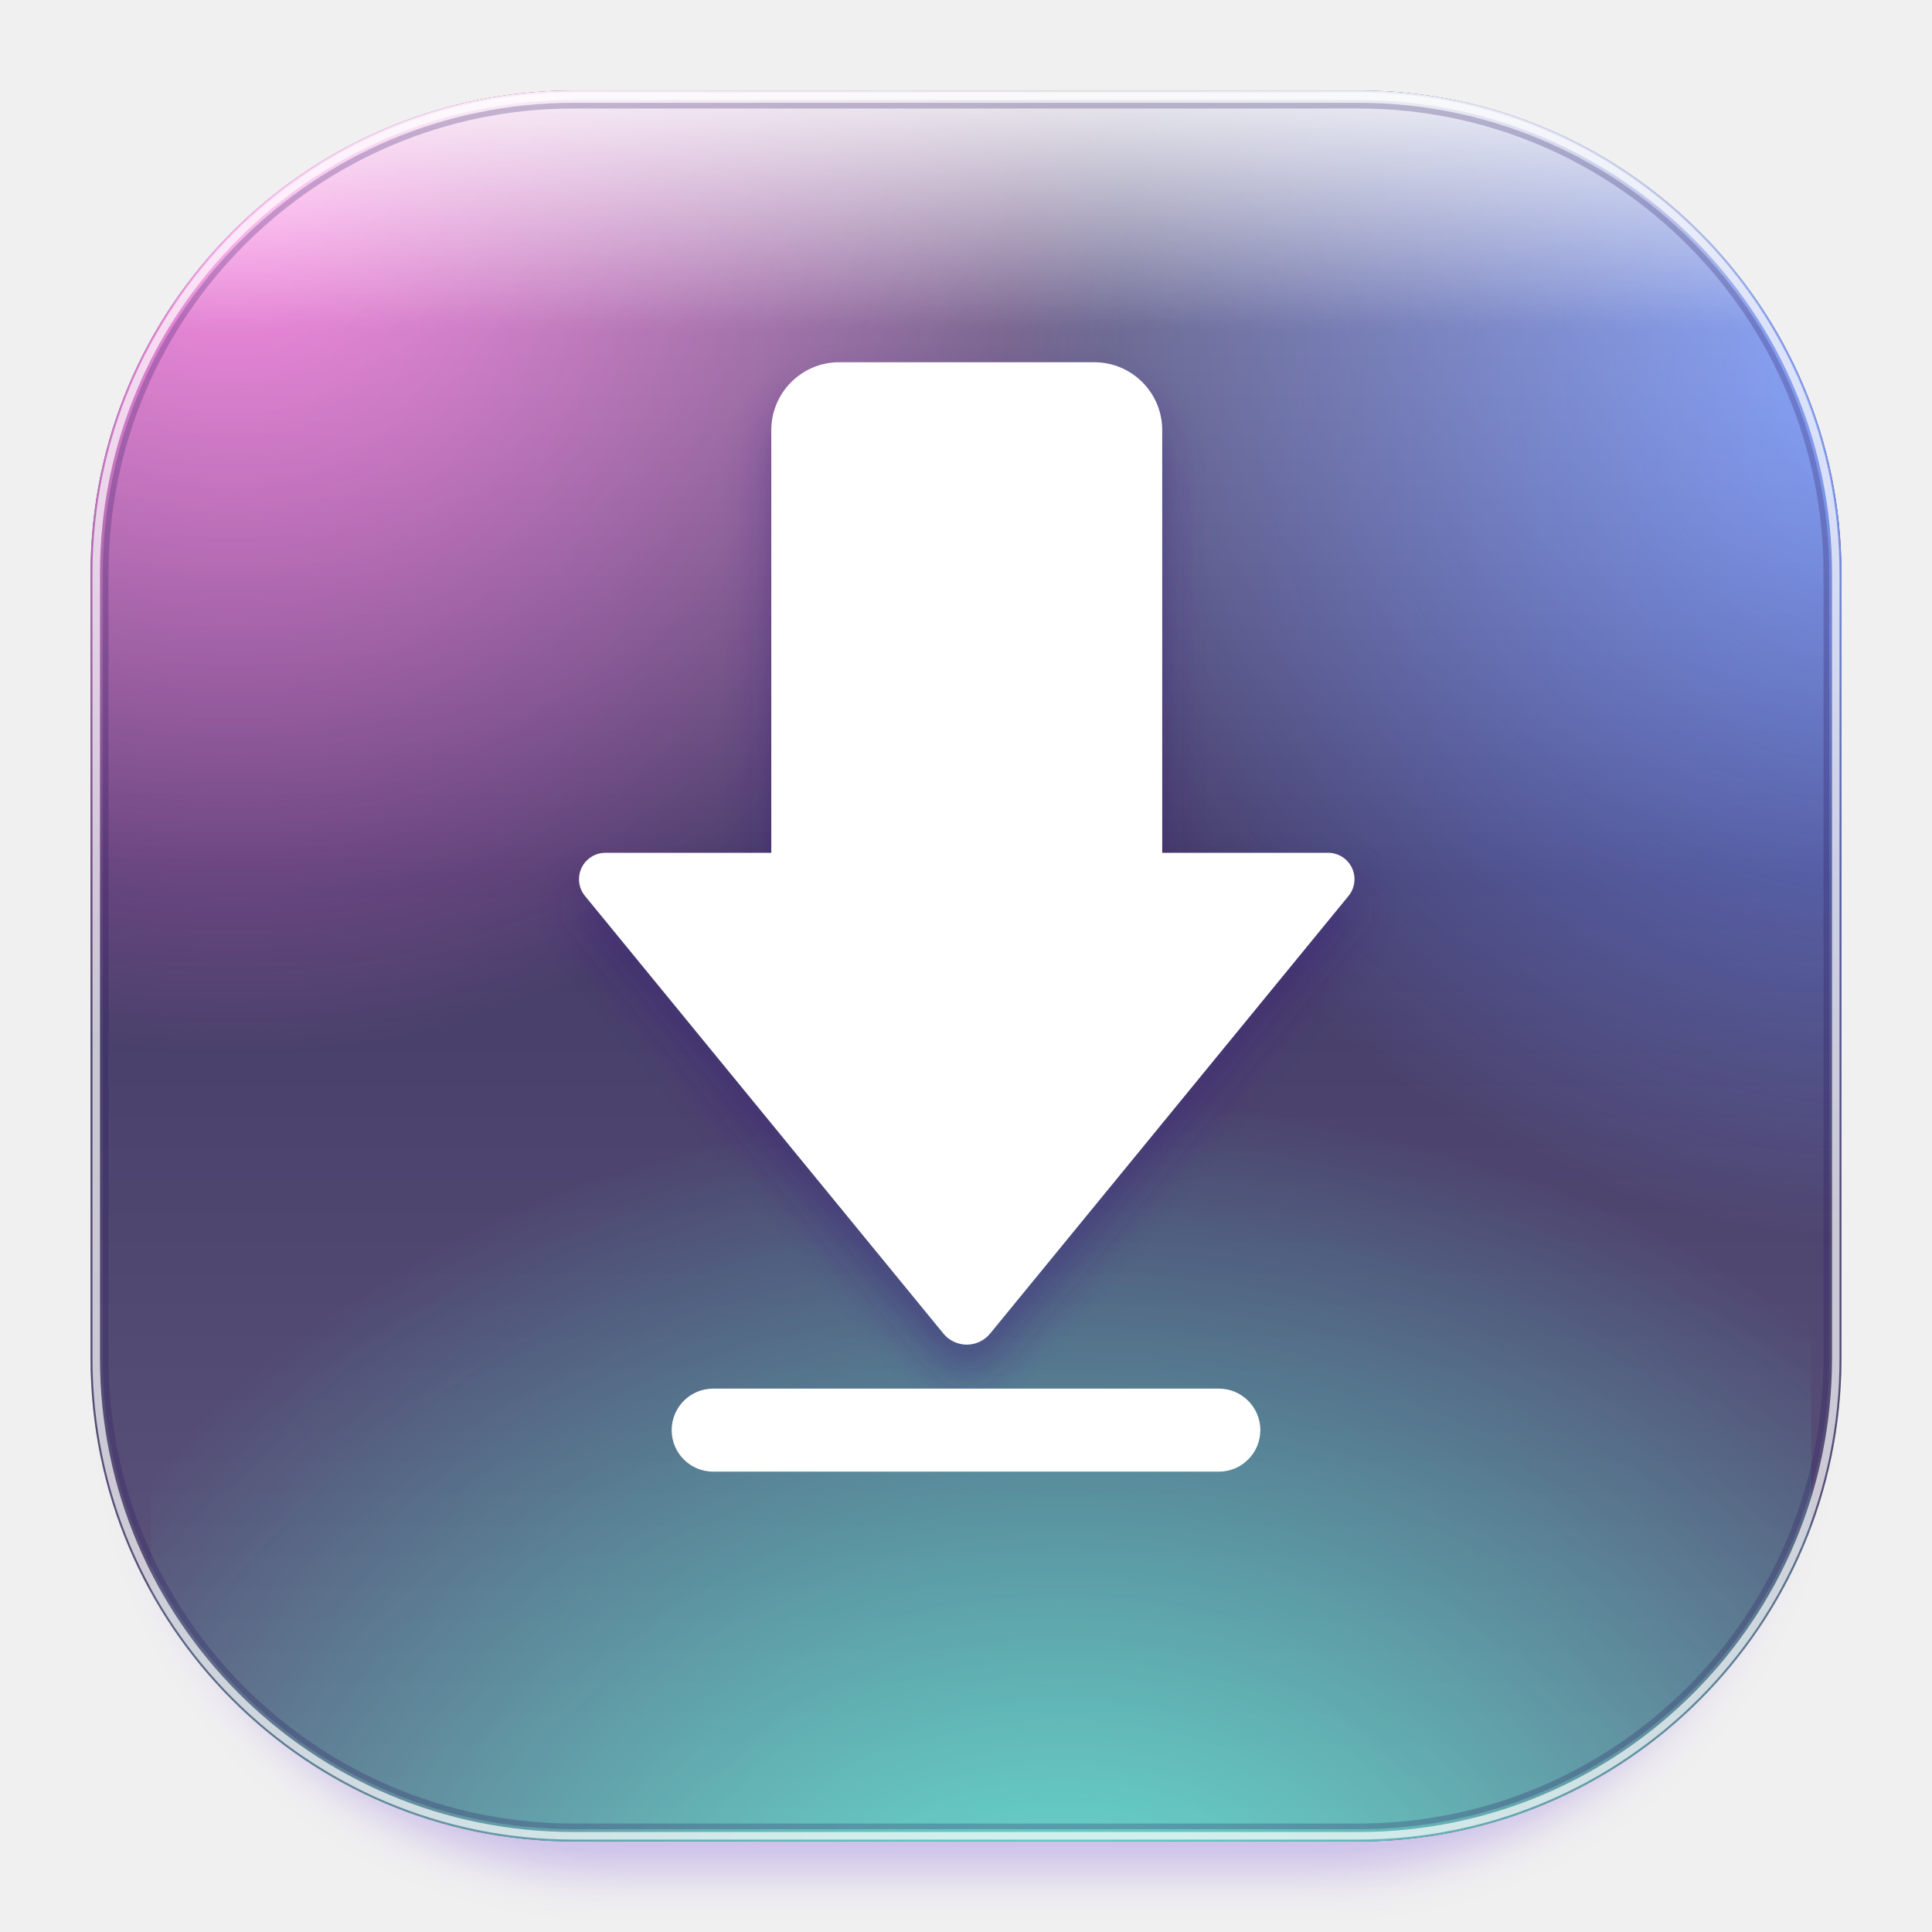
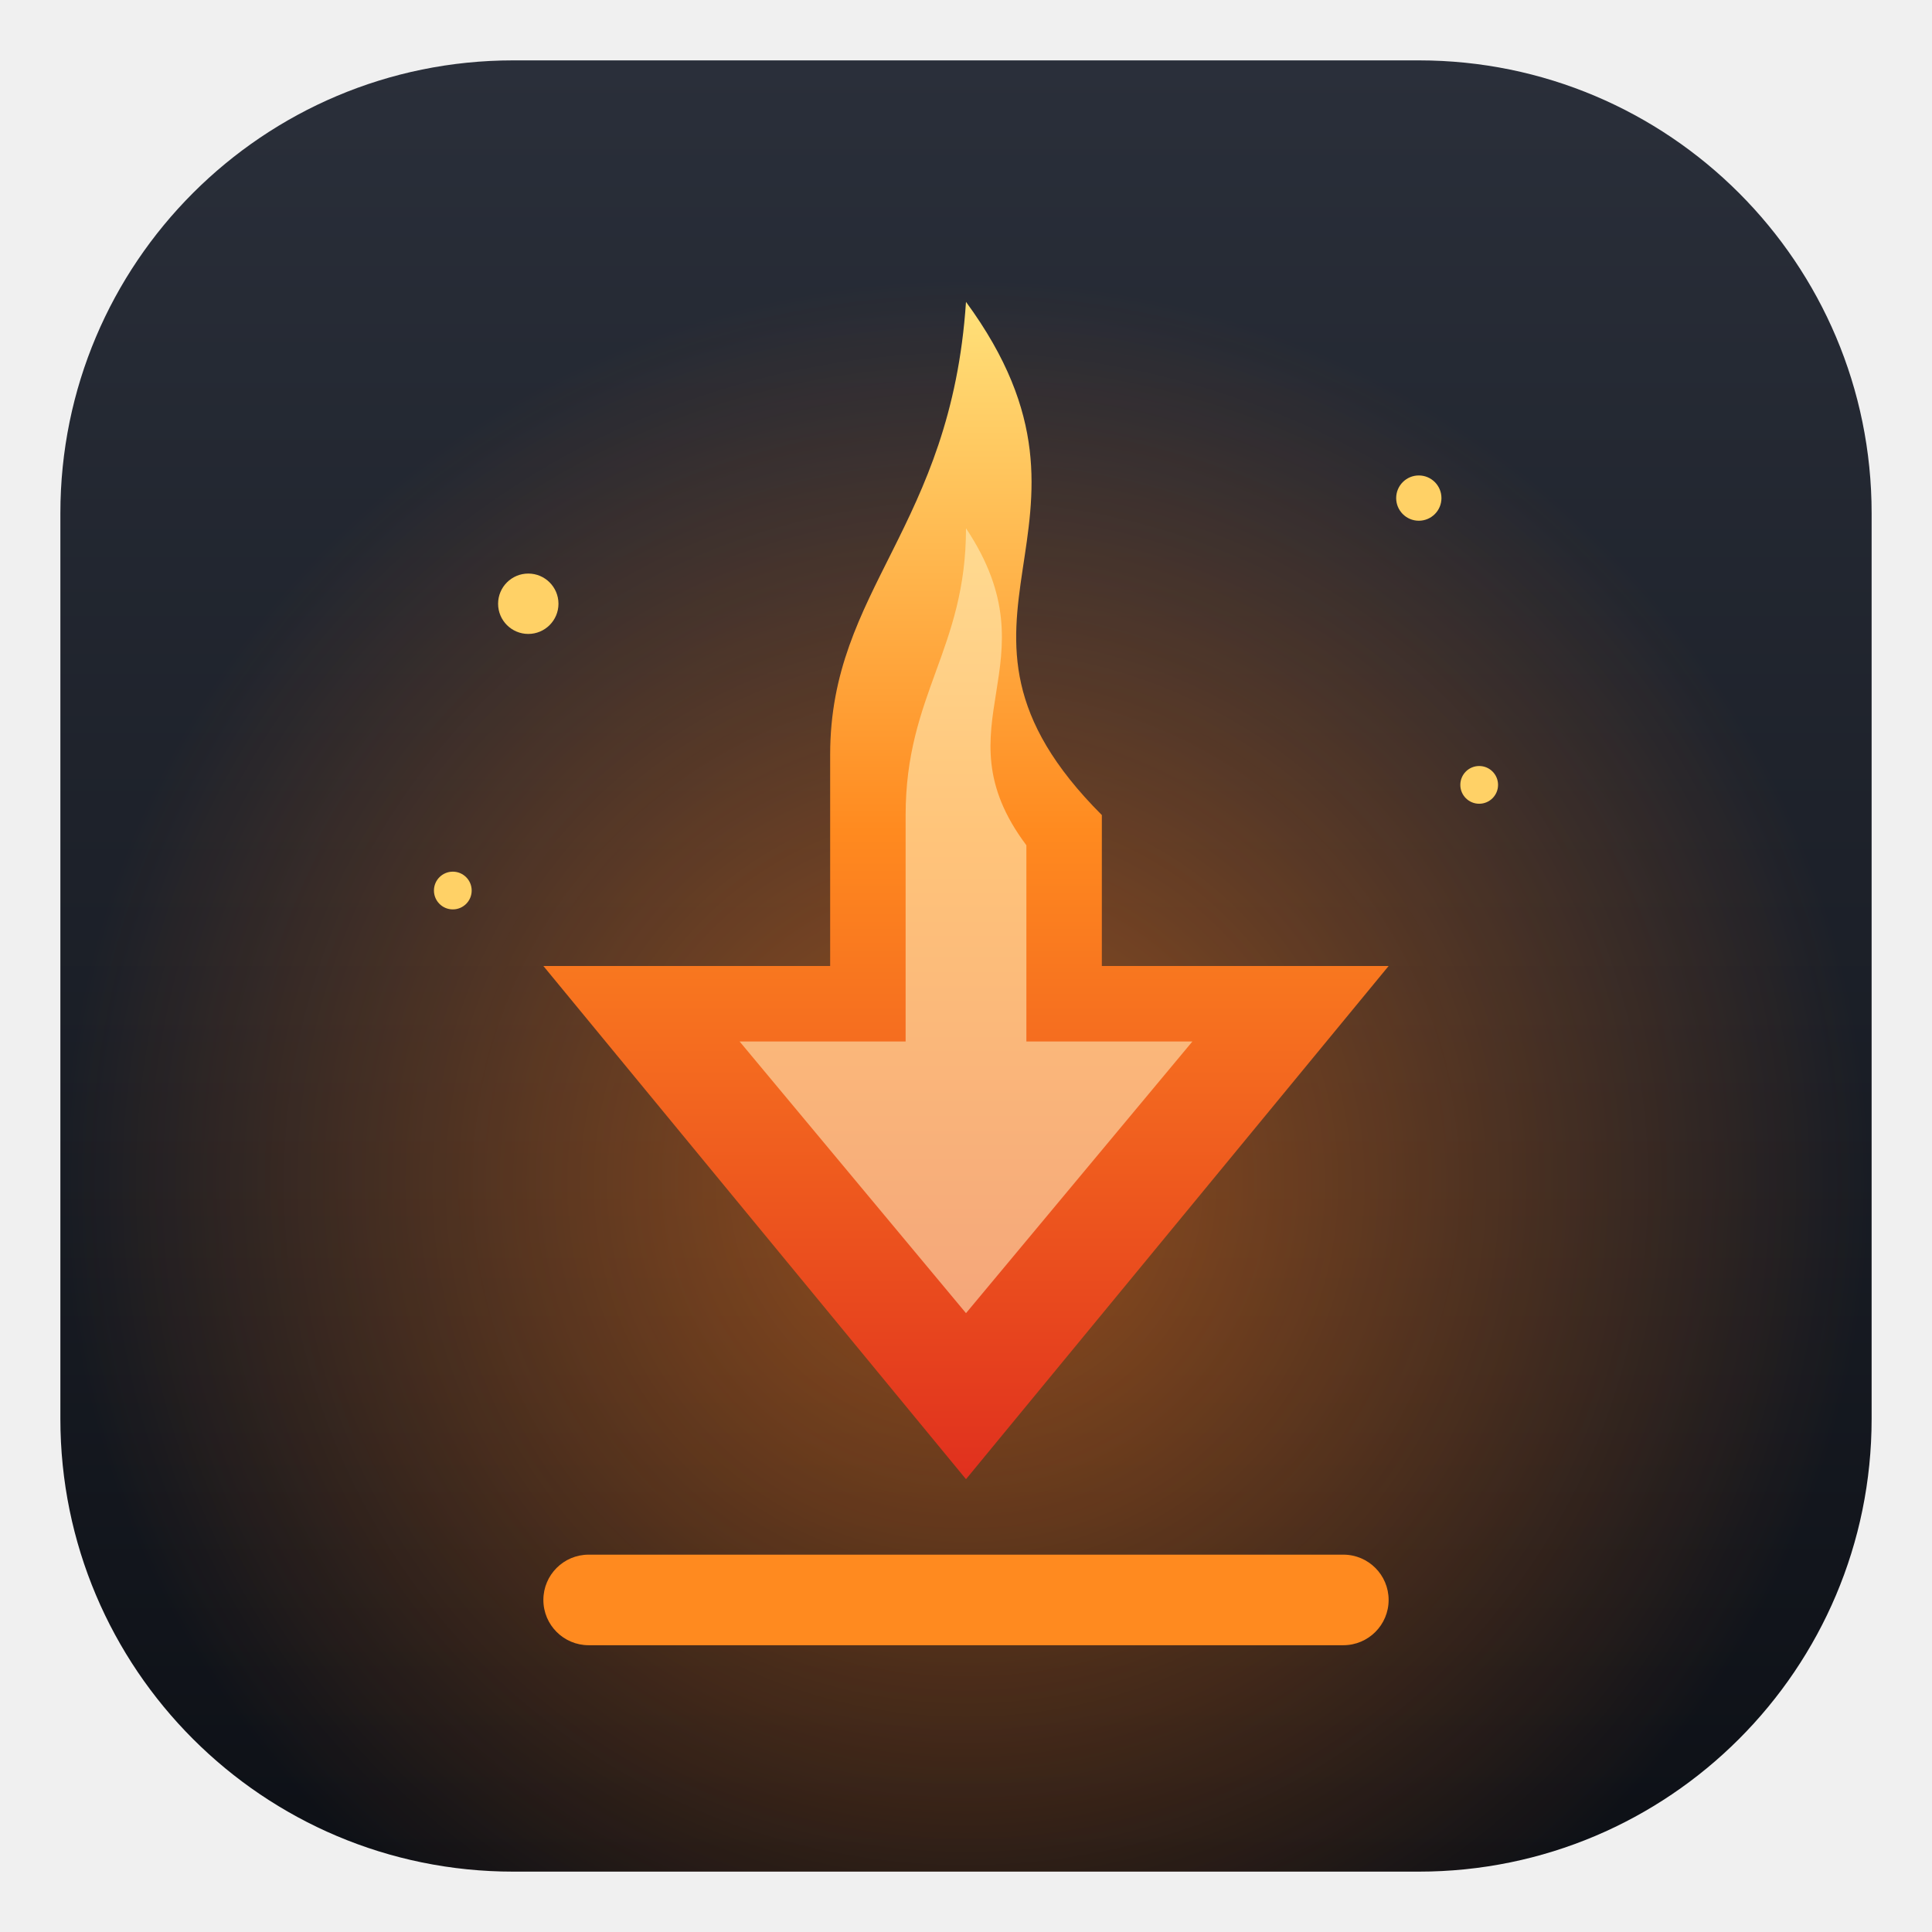
- <svg xmlns="http://www.w3.org/2000/svg" viewBox="0 0 512 512" width="512" height="512">
+ <svg xmlns="http://www.w3.org/2000/svg" viewBox="0 0 256 256">
  <defs>
-     <clipPath id="au-clip">
-       <rect x="24" y="24" width="464" height="464" rx="128" />
-     </clipPath>
-     <radialGradient id="au-b1" cx="0.25" cy="0.2" r="0.6">
-       <stop offset="0" stop-color="#ff4fd8" />
-       <stop offset="1" stop-color="#ff4fd8" stop-opacity="0" />
+     <linearGradient id="bg" x1="0" y1="0" x2="0" y2="1">
+       <stop offset="0" stop-color="#2a2f3a" />
+       <stop offset="1" stop-color="#0d1016" />
+     </linearGradient>
+     <linearGradient id="fl" x1="0" y1="0" x2="0" y2="1">
+       <stop offset="0" stop-color="#ffe17a" />
+       <stop offset=".45" stop-color="#ff8a1f" />
+       <stop offset="1" stop-color="#e0301e" />
+     </linearGradient>
+     <radialGradient id="glow" cx=".5" cy=".62" r=".5">
+       <stop offset="0" stop-color="#ff7a1a" stop-opacity=".55" />
+       <stop offset="1" stop-color="#ff7a1a" stop-opacity="0" />
    </radialGradient>
-     <radialGradient id="au-b2" cx="0.85" cy="0.32" r="0.62">
-       <stop offset="0" stop-color="#4f7bff" />
-       <stop offset="1" stop-color="#4f7bff" stop-opacity="0" />
-     </radialGradient>
-     <radialGradient id="au-b3" cx="0.55" cy="0.95" r="0.7">
-       <stop offset="0" stop-color="#27e6c8" />
-       <stop offset="1" stop-color="#27e6c8" stop-opacity="0" />
-     </radialGradient>
-     <linearGradient id="au-frost" x1="0" y1="0" x2="0" y2="1">
-       <stop offset="0" stop-color="#ffffff" stop-opacity="0.42" />
-       <stop offset="0.45" stop-color="#ffffff" stop-opacity="0.18" />
-       <stop offset="1" stop-color="#ffffff" stop-opacity="0.30" />
-     </linearGradient>
-     <linearGradient id="au-sheen" x1="0" y1="0" x2="0" y2="1">
-       <stop offset="0" stop-color="#ffffff" stop-opacity="0.85" />
-       <stop offset="0.3" stop-color="#ffffff" stop-opacity="0" />
-     </linearGradient>
-     <filter id="au-soft" x="-40%" y="-40%" width="180%" height="180%">
-       <feGaussianBlur stdDeviation="6" />
-     </filter>
  </defs>
-   <rect x="38" y="60" width="436" height="436" rx="124" fill="#6a3bd6" opacity="0.28" filter="url(#au-soft)" />
-   <g clip-path="url(#au-clip)">
-     <rect x="24" y="24" width="464" height="464" fill="#1c1147" />
-     <rect x="-40" y="-40" width="400" height="400" fill="url(#au-b1)" />
-     <rect x="180" y="-30" width="380" height="380" fill="url(#au-b2)" />
-     <rect x="40" y="200" width="440" height="360" fill="url(#au-b3)" />
-     <rect x="24" y="24" width="464" height="464" fill="url(#au-frost)" />
-     <rect x="24" y="24" width="464" height="210" fill="url(#au-sheen)" />
-     <g filter="url(#au-soft)" opacity="0.45">
-       <path d="M222 96 h68 a18 18 0 0 1 18 18 v112 h44 a7 7 0 0 1 5.4 11.4 l-95 116 a8 8 0 0 1 -12.4 0 l-95 -116 a7 7 0 0 1 5.4 -11.4 h44 v-112 a18 18 0 0 1 18 -18 z" transform="translate(0,8)" fill="#3a1d7a" />
-     </g>
-     <path d="M222 96 h68 a18 18 0 0 1 18 18 v112 h44 a7 7 0 0 1 5.4 11.4 l-95 116 a8 8 0 0 1 -12.4 0 l-95 -116 a7 7 0 0 1 5.4 -11.4 h44 v-112 a18 18 0 0 1 18 -18 z" fill="#ffffff" />
-     <rect x="178" y="368" width="156" height="22" rx="11" fill="#ffffff" />
+   <rect x="8" y="8" width="240" height="240" rx="60" fill="url(#bg)" />
+   <rect x="8" y="8" width="240" height="240" rx="60" fill="url(#glow)" />
+   <path d="M128 40 C 150 70 120 82 146 108 L 146 128 L 184 128 L 128 196 L 72 128 L 110 128 L 110 100 C 110 78 126 70 128 40 Z" fill="url(#fl)" />
+   <path d="M128 70 C 140 88 124 96 136 112 L 136 138 L 158 138 L 128 174 L 98 138 L 120 138 L 120 108 C 120 92 128 86 128 70 Z" fill="#fff4c4" opacity=".55" />
+   <rect x="72" y="206" width="112" height="12" rx="6" fill="#ff8a1f" />
+   <g fill="#ffd166">
+     <circle cx="70" cy="80" r="4" />
+     <circle cx="188" cy="66" r="3" />
+     <circle cx="196" cy="104" r="2.5" />
+     <circle cx="60" cy="118" r="2.5" />
  </g>
-   <rect x="25.5" y="25.5" width="461" height="461" rx="126.5" fill="none" stroke="#ffffff" stroke-opacity="0.7" stroke-width="2" />
-   <rect x="28" y="28" width="456" height="456" rx="124" fill="none" stroke="#2a1560" stroke-opacity="0.25" stroke-width="1.5" />
</svg>
